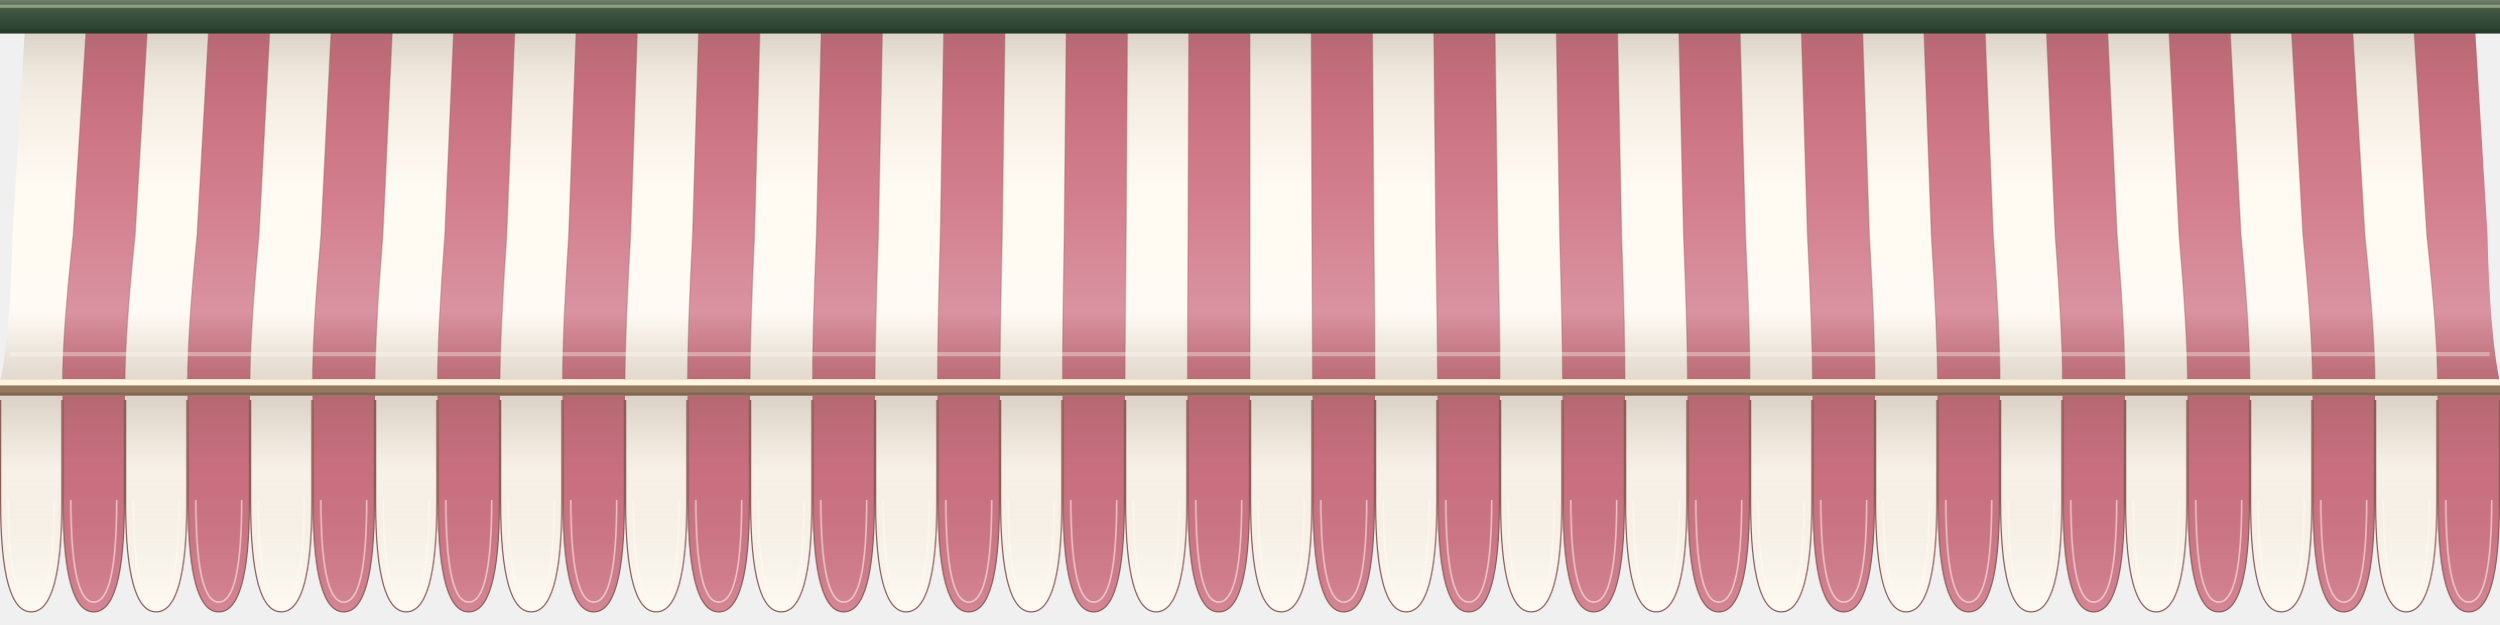
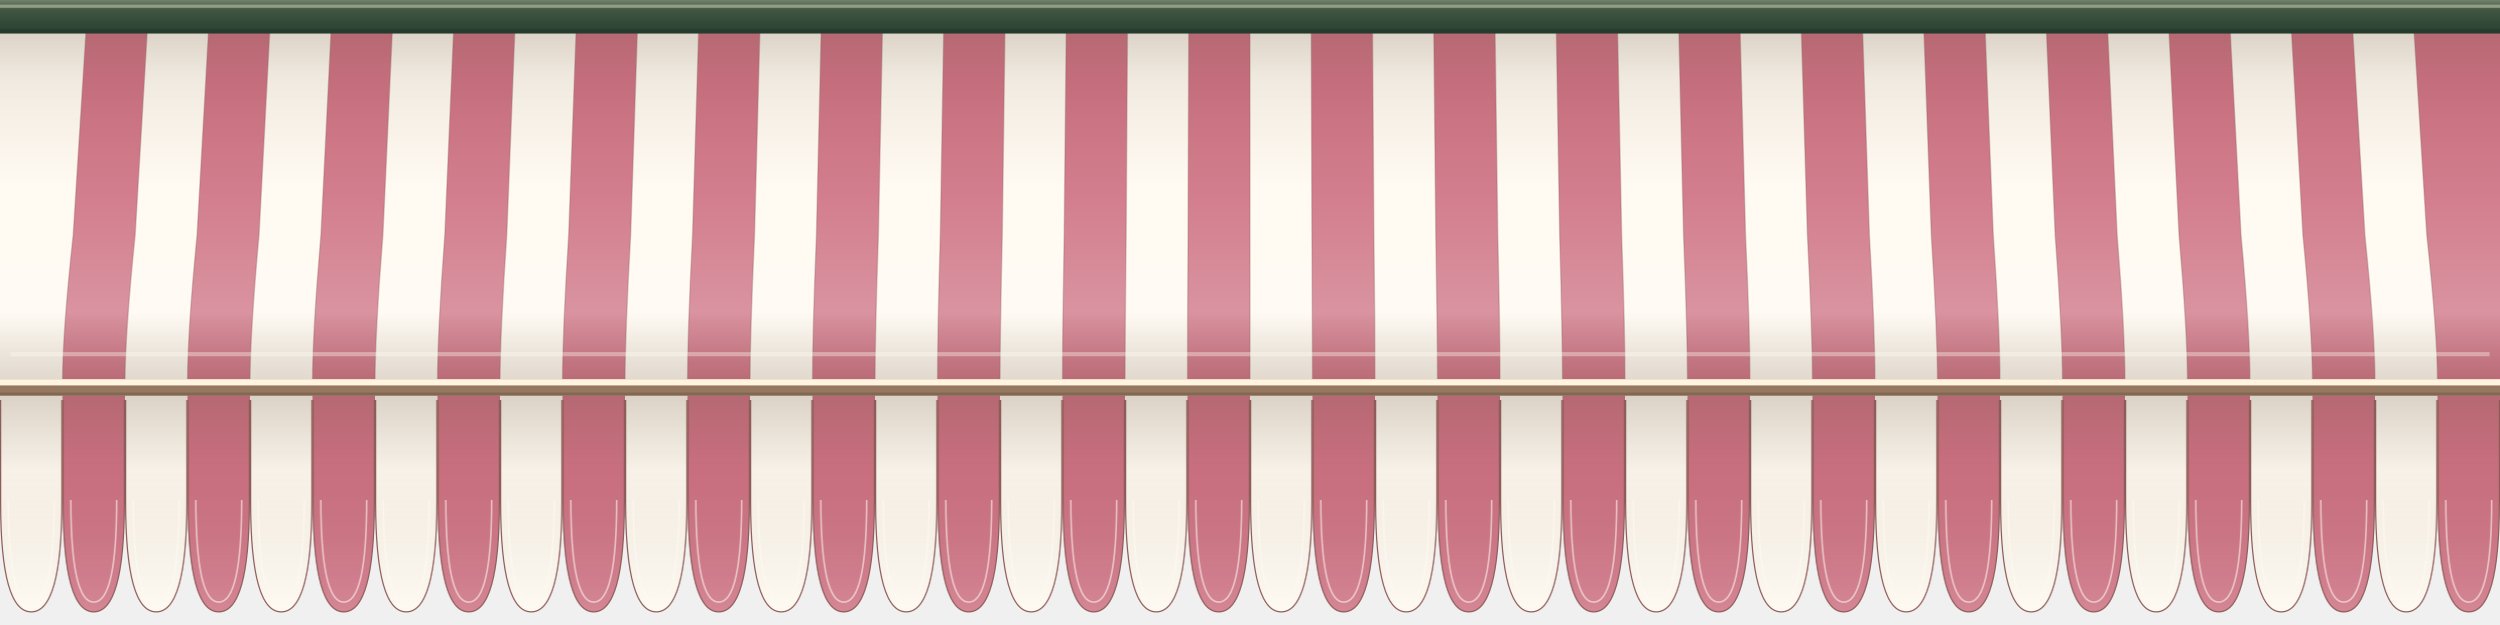
<svg xmlns="http://www.w3.org/2000/svg" width="1200" height="300" viewBox="0 0 1200 300" preserveAspectRatio="none">
  <defs>
    <linearGradient id="awning-slope-shade" x1="0" y1="0" x2="0" y2="1">
      <stop stop-color="#654d3b" stop-opacity=".24" />
      <stop offset=".15" stop-color="#654d3b" stop-opacity=".09" />
      <stop offset=".45" stop-color="#ffffff" stop-opacity=".08" />
      <stop offset=".8" stop-color="#ffffff" stop-opacity=".24" />
      <stop offset="1" stop-color="#654d3b" stop-opacity=".2" />
    </linearGradient>
    <linearGradient id="awning-valance-shade" x1="0" y1="0" x2="0" y2="1">
      <stop stop-color="#654d3b" stop-opacity=".24" />
      <stop offset=".35" stop-color="#654d3b" stop-opacity=".05" />
      <stop offset="1" stop-color="#ffffff" stop-opacity=".16" />
    </linearGradient>
    <linearGradient id="awning-rail" x1="0" y1="0" x2="0" y2="1">
      <stop stop-color="#71816b" />
      <stop offset=".3" stop-color="#415743" />
      <stop offset="1" stop-color="#283e30" />
    </linearGradient>
    <clipPath id="awning-slope-clip">
-       <path d="M12 13H1188L1194 112.84Q1195 160 1200 184H0Q5 160 6 112.84Z" />
+       <rect y="13" width="1200" height="171" />
    </clipPath>
    <pattern id="awning-stripes" width="60" height="300" patternUnits="userSpaceOnUse">
      <rect width="30" height="300" fill="#fffaf1" />
      <rect x="30" width="30" height="300" fill="#ce7183" />
    </pattern>
    <pattern id="awning-hanging-panels" width="30" height="300" patternUnits="userSpaceOnUse">
      <path d="M0 188H30V241Q30 294 15 294Q0 294 0 241Z" fill="white" />
    </pattern>
    <mask id="awning-valance-mask" maskUnits="userSpaceOnUse" x="0" y="188" width="1200" height="108">
      <rect y="188" width="1200" height="108" fill="url(#awning-hanging-panels)" />
    </mask>
    <pattern id="awning-hem-stitch" width="30" height="300" patternUnits="userSpaceOnUse">
      <path d="M0 192V241Q0 294 15 294Q30 294 30 241V192" fill="none" stroke="#8e5d59" stroke-width="1.2" />
      <path d="M4 240Q4 289 15 289Q26 289 26 240" fill="none" stroke="#fffaf1" stroke-width=".8" opacity=".55" />
    </pattern>
  </defs>
  <g id="awning-sloped-fabric" data-stripe-count="40" clip-path="url(#awning-slope-clip)">
    <rect y="13" width="1200" height="171" fill="#fffaf1" />
    <g fill="#ce7183">
      <path d="M41.4 13H70.8L64.86 112.84Q60 160 60 184H30Q30 160 35.13 112.84Z" />
      <path d="M100.2 13H129.6L124.32 112.84Q120 160 120 184H90Q90 160 94.59 112.84Z" />
      <path d="M159 13H188.4L183.78 112.84Q180 160 180 184H150Q150 160 154.05 112.84Z" />
      <path d="M217.8 13H247.2L243.24 112.84Q240 160 240 184H210Q210 160 213.51 112.84Z" />
      <path d="M276.6 13H306L302.7 112.84Q300 160 300 184H270Q270 160 272.97 112.84Z" />
      <path d="M335.4 13H364.8L362.16 112.84Q360 160 360 184H330Q330 160 332.43 112.84Z" />
      <path d="M394.2 13H423.6L421.62 112.84Q420 160 420 184H390Q390 160 391.89 112.84Z" />
      <path d="M453 13H482.4L481.08 112.84Q480 160 480 184H450Q450 160 451.35 112.84Z" />
      <path d="M511.8 13H541.2L540.54 112.84Q540 160 540 184H510Q510 160 510.81 112.84Z" />
      <path d="M570.6 13H600L600 112.84Q600 160 600 184H570Q570 160 570.27 112.84Z" />
      <path d="M629.4 13H658.8L659.46 112.84Q660 160 660 184H630Q630 160 629.73 112.84Z" />
      <path d="M688.2 13H717.6L718.92 112.84Q720 160 720 184H690Q690 160 689.19 112.84Z" />
      <path d="M747 13H776.4L778.38 112.84Q780 160 780 184H750Q750 160 748.65 112.84Z" />
      <path d="M805.8 13H835.2L837.84 112.84Q840 160 840 184H810Q810 160 808.11 112.84Z" />
      <path d="M864.6 13H894L897.3 112.84Q900 160 900 184H870Q870 160 867.57 112.84Z" />
      <path d="M923.4 13H952.8L956.76 112.84Q960 160 960 184H930Q930 160 927.03 112.84Z" />
      <path d="M982.2 13H1011.6L1016.22 112.84Q1020 160 1020 184H990Q990 160 986.49 112.84Z" />
      <path d="M1041 13H1070.4L1075.68 112.84Q1080 160 1080 184H1050Q1050 160 1045.95 112.84Z" />
      <path d="M1099.8 13H1129.2L1135.14 112.84Q1140 160 1140 184H1110Q1110 160 1105.41 112.84Z" />
-       <path d="M1158.6 13H1188L1194.6 112.84Q1200 160 1200 184H1170Q1170 160 1164.87 112.84Z" />
+       <path d="M1158.6 13H1200L1200 112.84Q1200 160 1200 184H1170Q1170 160 1164.87 112.84Z" />
    </g>
    <rect y="13" width="1200" height="171" fill="url(#awning-slope-shade)" />
    <g fill="none" stroke="#986662" stroke-width=".7" opacity=".35">
      <path d="M41.4 13L35.13 112.84Q30 160 30 184" />
      <path d="M70.8 13L64.86 112.84Q60 160 60 184" />
      <path d="M100.2 13L94.59 112.84Q90 160 90 184" />
      <path d="M129.6 13L124.32 112.84Q120 160 120 184" />
      <path d="M159 13L154.05 112.84Q150 160 150 184" />
      <path d="M188.4 13L183.78 112.84Q180 160 180 184" />
      <path d="M217.8 13L213.51 112.84Q210 160 210 184" />
      <path d="M247.2 13L243.24 112.84Q240 160 240 184" />
      <path d="M276.6 13L272.97 112.84Q270 160 270 184" />
      <path d="M306 13L302.7 112.84Q300 160 300 184" />
      <path d="M335.4 13L332.43 112.84Q330 160 330 184" />
      <path d="M364.8 13L362.16 112.84Q360 160 360 184" />
      <path d="M394.2 13L391.89 112.84Q390 160 390 184" />
      <path d="M423.6 13L421.62 112.84Q420 160 420 184" />
      <path d="M453 13L451.35 112.84Q450 160 450 184" />
      <path d="M482.4 13L481.08 112.84Q480 160 480 184" />
      <path d="M511.8 13L510.81 112.84Q510 160 510 184" />
      <path d="M541.2 13L540.54 112.84Q540 160 540 184" />
      <path d="M570.6 13L570.27 112.84Q570 160 570 184" />
      <path d="M600 13L600 112.84Q600 160 600 184" />
      <path d="M629.4 13L629.73 112.84Q630 160 630 184" />
      <path d="M658.8 13L659.46 112.84Q660 160 660 184" />
      <path d="M688.2 13L689.19 112.84Q690 160 690 184" />
      <path d="M717.6 13L718.92 112.84Q720 160 720 184" />
      <path d="M747 13L748.65 112.84Q750 160 750 184" />
      <path d="M776.4 13L778.38 112.84Q780 160 780 184" />
      <path d="M805.8 13L808.11 112.84Q810 160 810 184" />
      <path d="M835.2 13L837.84 112.84Q840 160 840 184" />
      <path d="M864.6 13L867.57 112.84Q870 160 870 184" />
      <path d="M894 13L897.3 112.84Q900 160 900 184" />
      <path d="M923.4 13L927.03 112.84Q930 160 930 184" />
      <path d="M952.8 13L956.76 112.84Q960 160 960 184" />
      <path d="M982.2 13L986.49 112.84Q990 160 990 184" />
      <path d="M1011.6 13L1016.22 112.84Q1020 160 1020 184" />
      <path d="M1041 13L1045.95 112.84Q1050 160 1050 184" />
      <path d="M1070.4 13L1075.68 112.84Q1080 160 1080 184" />
      <path d="M1099.8 13L1105.41 112.84Q1110 160 1110 184" />
      <path d="M1129.2 13L1135.14 112.84Q1140 160 1140 184" />
      <path d="M1158.6 13L1164.87 112.84Q1170 160 1170 184" />
    </g>
    <path d="M5 170H1195" fill="none" stroke="#fffaf1" stroke-width="2" opacity=".36" />
  </g>
  <g id="awning-hanging-valance" data-scallop-count="40" mask="url(#awning-valance-mask)">
    <rect y="188" width="1200" height="108" fill="url(#awning-stripes)" />
    <rect y="188" width="1200" height="108" fill="url(#awning-valance-shade)" />
    <rect y="188" width="1200" height="108" fill="url(#awning-hem-stitch)" />
  </g>
  <g id="awning-front-bar">
    <rect y="182" width="1200" height="8" fill="#967861" />
    <rect y="182" width="1200" height="3" fill="#fff4df" />
    <path d="M0 189H1200" stroke="#6b5745" stroke-width="1.2" opacity=".5" />
  </g>
  <g id="awning-wall-rail">
    <rect width="1200" height="16" fill="url(#awning-rail)" />
    <path d="M0 3H1200" stroke="#b3bc9d" stroke-width="1.5" opacity=".65" />
    <path d="M0 15H1200" stroke="#263b2b" stroke-width="2" />
  </g>
</svg>
